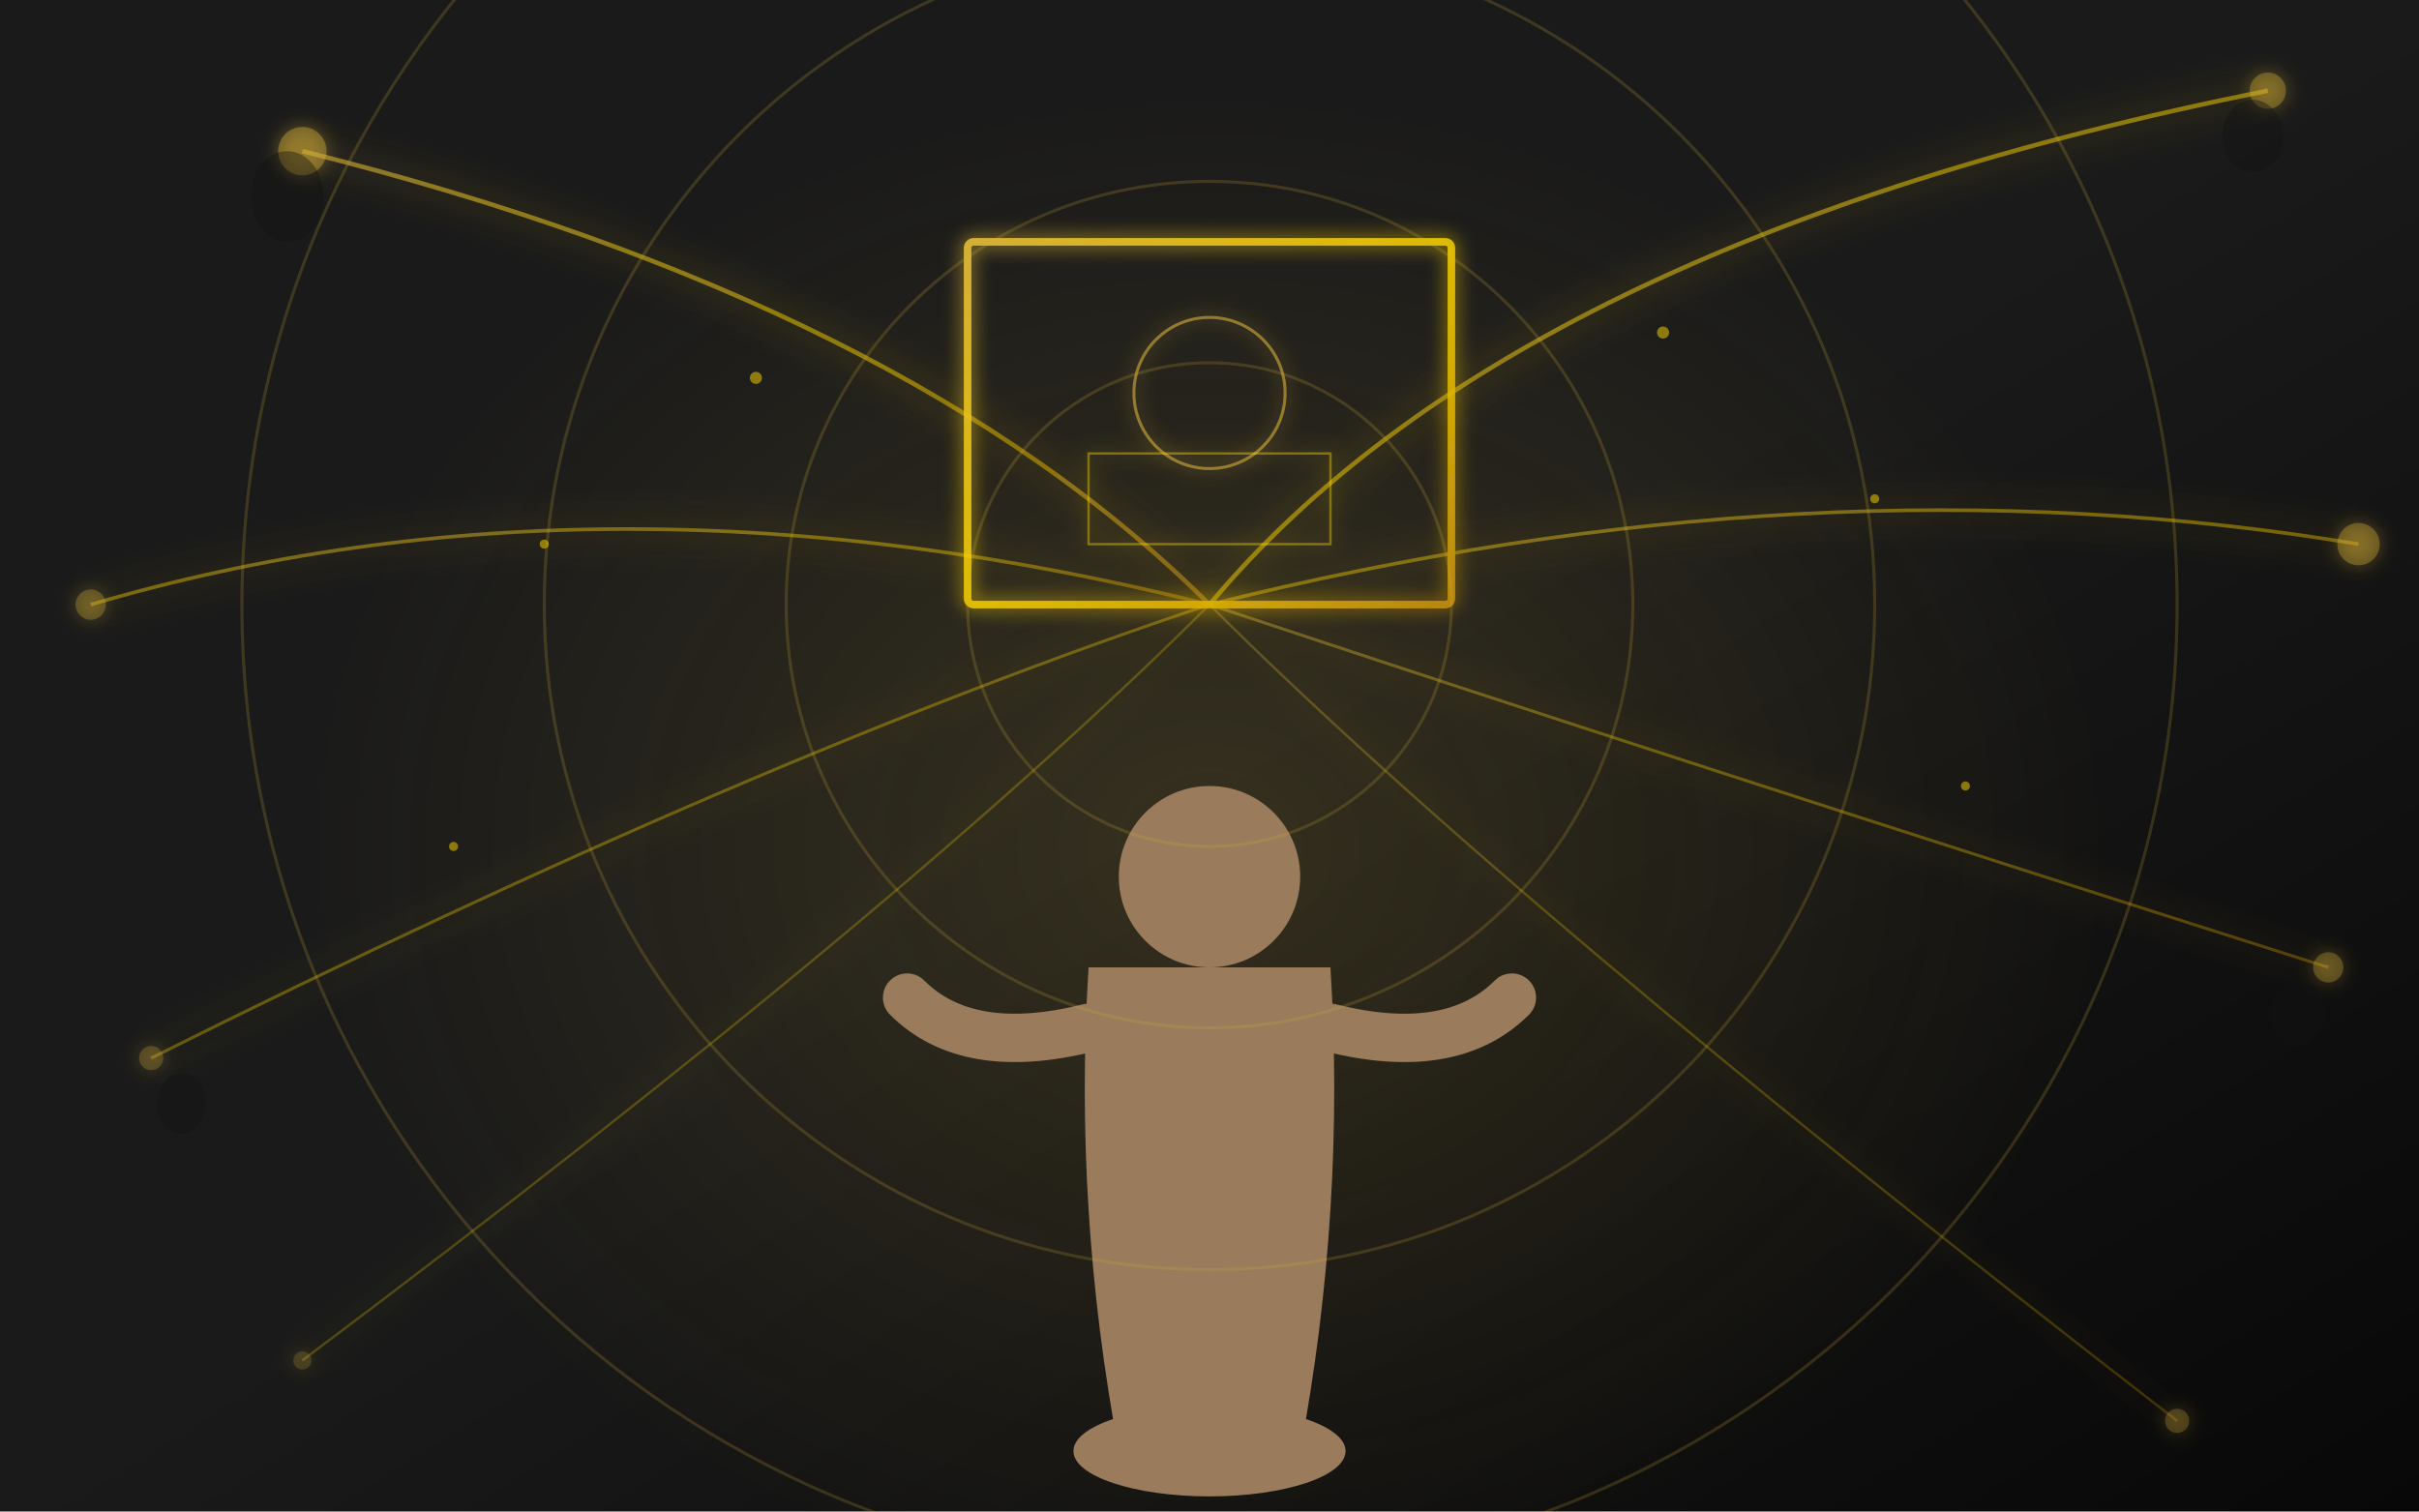
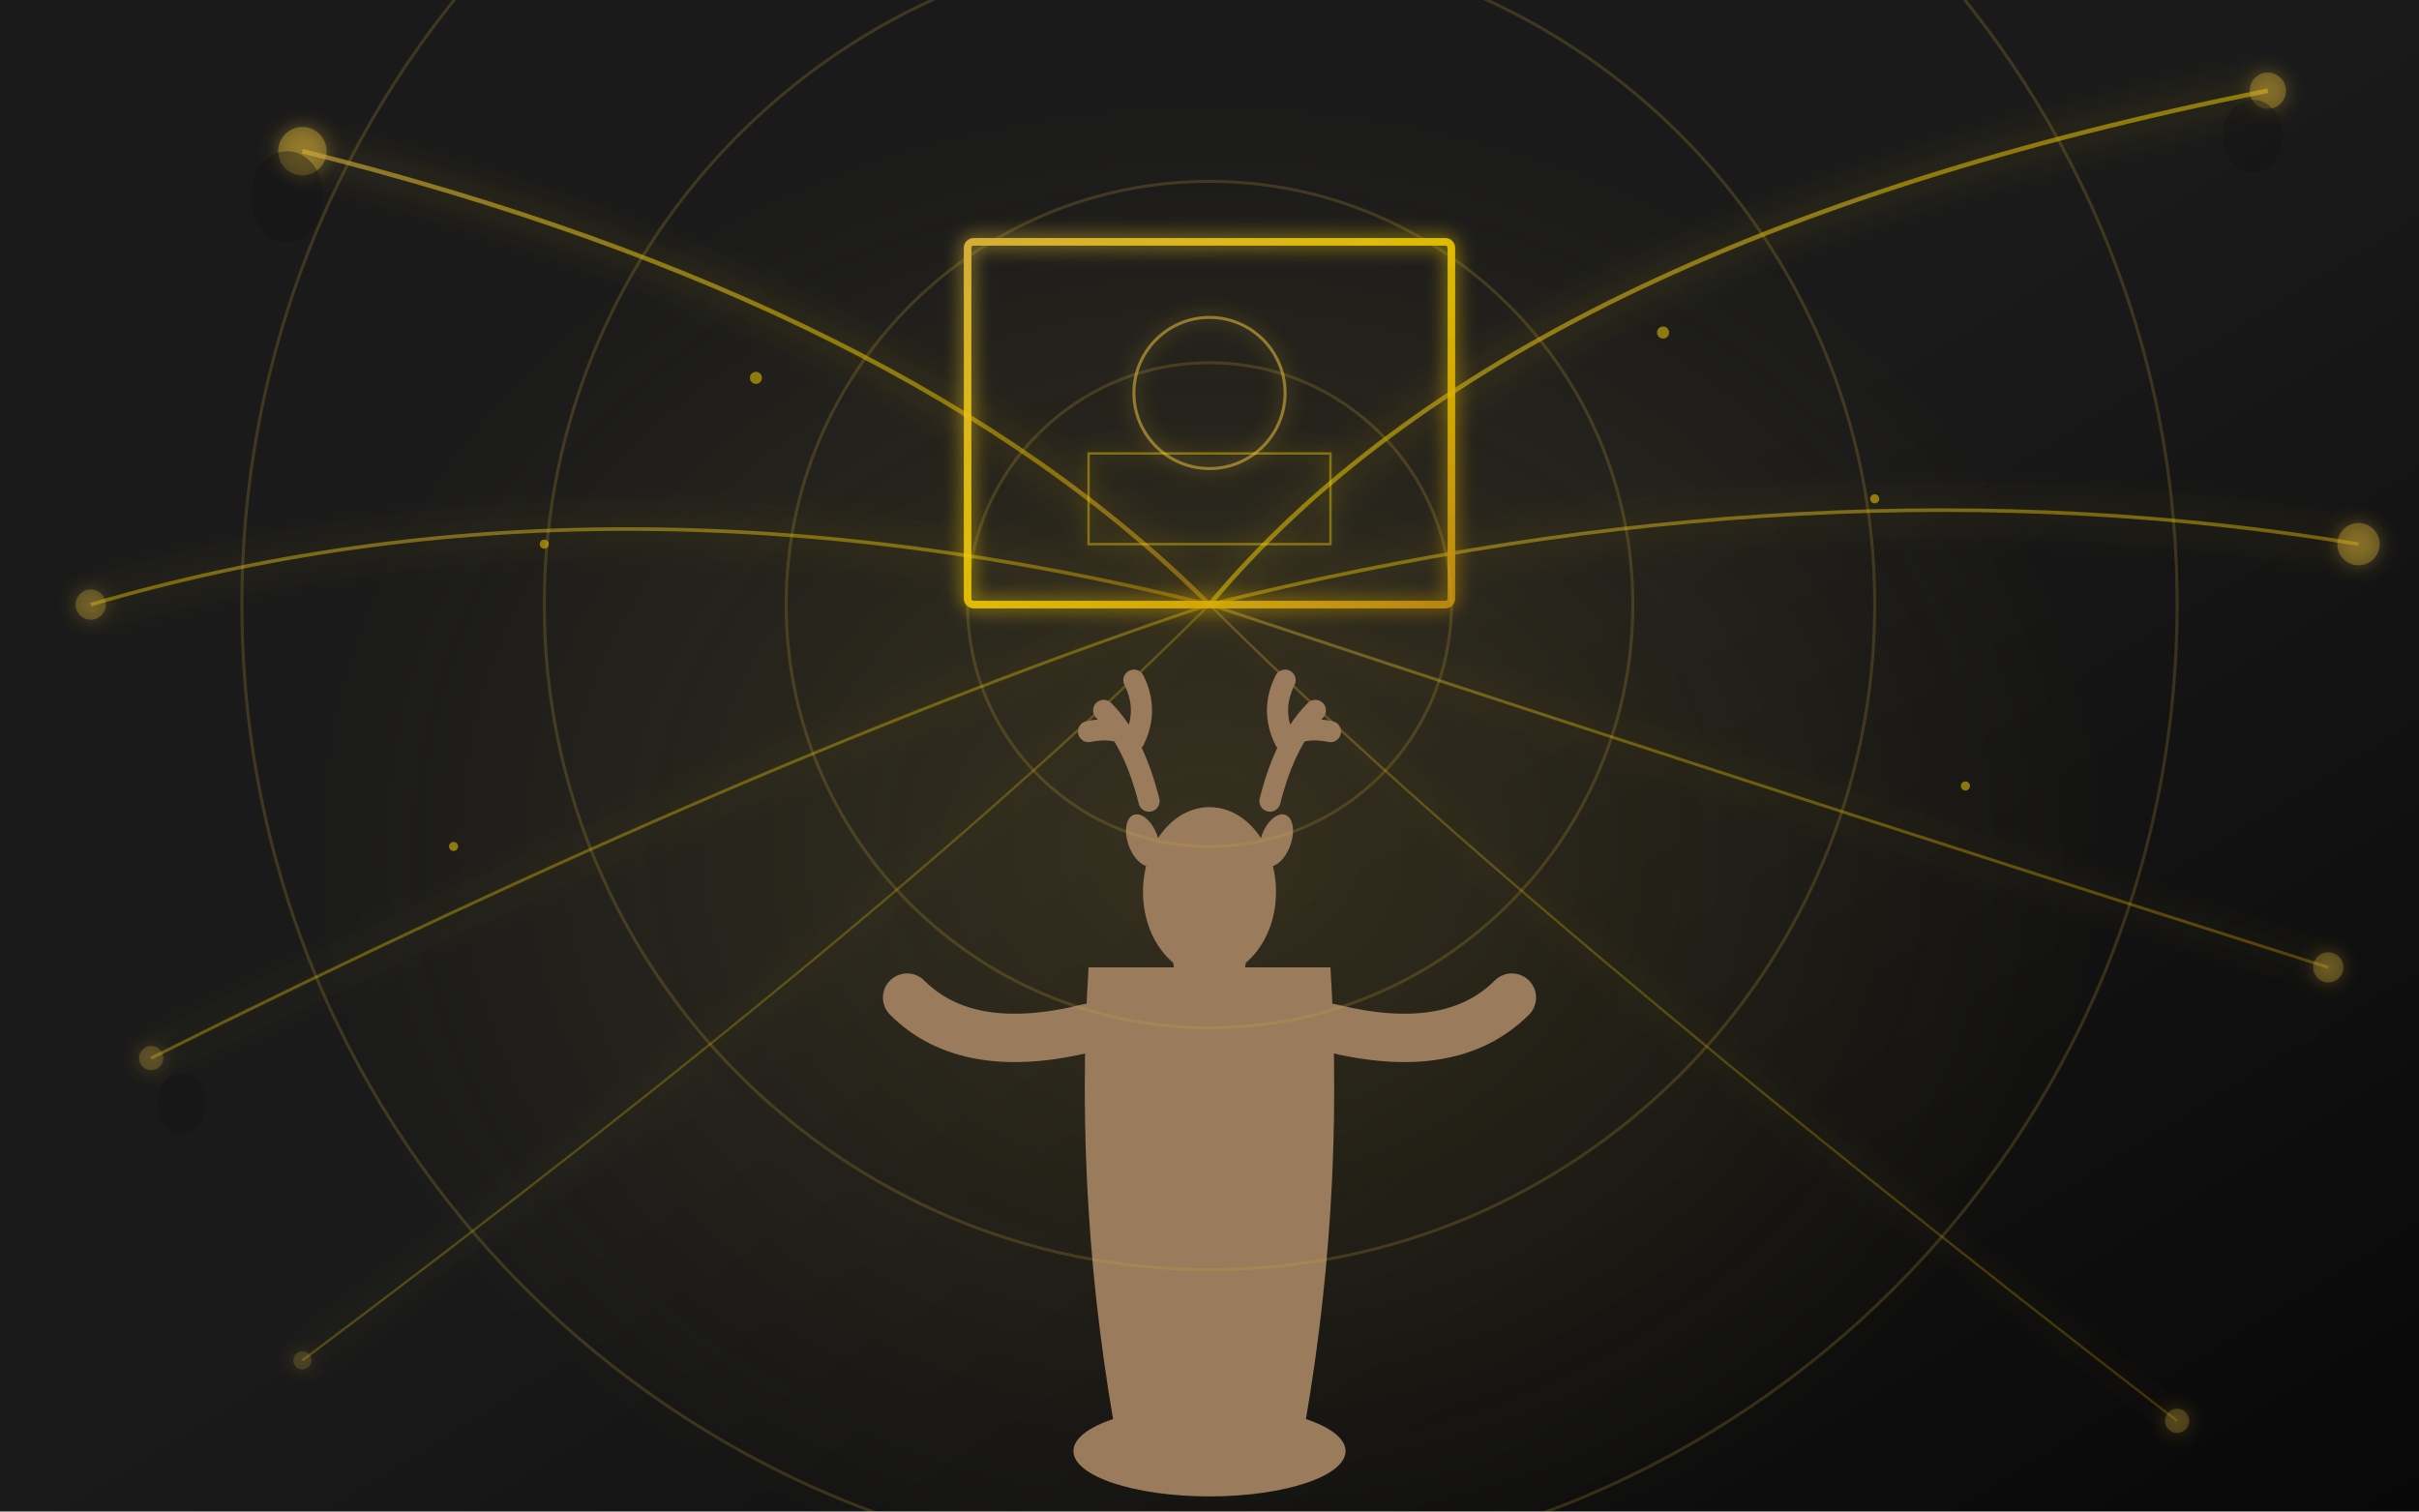
<svg xmlns="http://www.w3.org/2000/svg" viewBox="0 0 800 500">
  <defs>
    <linearGradient id="goldGlow4" x1="0%" y1="0%" x2="100%" y2="100%">
      <stop offset="0%" style="stop-color:#D4AF37;stop-opacity:1" />
      <stop offset="50%" style="stop-color:#FFD700;stop-opacity:0.8" />
      <stop offset="100%" style="stop-color:#B8860B;stop-opacity:1" />
    </linearGradient>
    <linearGradient id="bgGrad4" x1="50%" y1="50%" x2="100%" y2="100%">
      <stop offset="0%" style="stop-color:#1a1a1a" />
      <stop offset="100%" style="stop-color:#080808" />
    </linearGradient>
    <radialGradient id="centerGlow4" cx="50%" cy="50%" r="50%">
      <stop offset="0%" style="stop-color:#D4AF37;stop-opacity:0.15" />
      <stop offset="100%" style="stop-color:#D4AF37;stop-opacity:0" />
    </radialGradient>
    <filter id="glow4">
      <feGaussianBlur stdDeviation="3" result="coloredBlur" />
      <feMerge>
        <feMergeNode in="coloredBlur" />
        <feMergeNode in="SourceGraphic" />
      </feMerge>
    </filter>
    <filter id="softGlow4">
      <feGaussianBlur stdDeviation="6" result="coloredBlur" />
      <feMerge>
        <feMergeNode in="coloredBlur" />
        <feMergeNode in="SourceGraphic" />
      </feMerge>
    </filter>
  </defs>
  <rect width="800" height="500" fill="url(#bgGrad4)" />
  <ellipse cx="400" cy="280" rx="300" ry="250" fill="url(#centerGlow4)" />
  <g stroke="url(#goldGlow4)" fill="none" filter="url(#softGlow4)">
    <path d="M 400 200 Q 300 100 100 50" stroke-width="1.5" opacity="0.6" />
    <path d="M 400 200 Q 500 80 750 30" stroke-width="1.5" opacity="0.6" />
    <path d="M 400 200 Q 200 150 30 200" stroke-width="1.2" opacity="0.5" />
    <path d="M 400 200 Q 600 150 780 180" stroke-width="1.2" opacity="0.5" />
    <path d="M 400 200 Q 250 250 50 350" stroke-width="1" opacity="0.4" />
    <path d="M 400 200 Q 550 250 770 320" stroke-width="1" opacity="0.4" />
    <path d="M 400 200 Q 300 300 100 450" stroke-width="0.8" opacity="0.3" />
    <path d="M 400 200 Q 500 300 720 470" stroke-width="0.8" opacity="0.3" />
  </g>
  <g filter="url(#glow4)">
    <circle cx="100" cy="50" r="8" fill="#D4AF37" opacity="0.4" />
    <circle cx="750" cy="30" r="6" fill="#D4AF37" opacity="0.35" />
    <circle cx="30" cy="200" r="5" fill="#D4AF37" opacity="0.3" />
    <circle cx="780" cy="180" r="7" fill="#D4AF37" opacity="0.35" />
    <circle cx="50" cy="350" r="4" fill="#D4AF37" opacity="0.25" />
    <circle cx="770" cy="320" r="5" fill="#D4AF37" opacity="0.3" />
    <circle cx="100" cy="450" r="3" fill="#D4AF37" opacity="0.2" />
    <circle cx="720" cy="470" r="4" fill="#D4AF37" opacity="0.25" />
  </g>
  <g fill="#111" opacity="0.4">
    <ellipse cx="95" cy="65" rx="12" ry="15" />
    <ellipse cx="745" cy="45" rx="10" ry="12" />
    <ellipse cx="60" cy="365" rx="8" ry="10" />
    <ellipse cx="760" cy="335" rx="9" ry="11" />
  </g>
  <g filter="url(#glow4)">
    <rect x="320" y="80" width="160" height="120" fill="none" stroke="url(#goldGlow4)" stroke-width="2.5" rx="2" />
    <circle cx="400" cy="130" r="25" fill="none" stroke="#D4AF37" stroke-width="1" opacity="0.6" />
    <rect x="360" y="150" width="80" height="30" fill="none" stroke="#FFD700" stroke-width="0.8" opacity="0.4" />
  </g>
  <g fill="#9A7B5B">
    <ellipse cx="400" cy="480" rx="45" ry="15" />
    <path d="M 360 320 Q 355 400 370 480 L 430 480 Q 445 400 440 320 Z" />
-     <circle cx="400" cy="290" r="30" />
+     <g transform="translate(400, 290) scale(1.0)">
+       <path d="M -20 -25 Q -25 -45 -35 -55 M -25 -45 Q -30 -50 -40 -48 M -25 -45 Q -20 -55 -25 -65" stroke="#9A7B5B" stroke-width="7" fill="none" stroke-linecap="round" />
+       <path d="M 20 -25 Q 25 -45 35 -55 M 25 -45 Q 30 -50 40 -48 M 25 -45 Q 20 -55 25 -65" stroke="#9A7B5B" stroke-width="7" fill="none" stroke-linecap="round" />
+       <ellipse cx="-22" cy="-12" rx="5" ry="9" transform="rotate(-20 -22 -12)" />
+       <ellipse cx="22" cy="-12" rx="5" ry="9" transform="rotate(20 22 -12)" />
+       <ellipse cx="0" cy="5" rx="22" ry="28" />
+       <ellipse cx="0" cy="28" rx="12" ry="10" />
+     </g>
    <path d="M 360 340 Q 320 350 300 330" stroke="#9A7B5B" stroke-width="16" fill="none" stroke-linecap="round" />
    <path d="M 440 340 Q 480 350 500 330" stroke="#9A7B5B" stroke-width="16" fill="none" stroke-linecap="round" />
  </g>
  <g stroke="#D4AF37" fill="none" opacity="0.2">
    <circle cx="400" cy="200" r="80" />
    <circle cx="400" cy="200" r="140" />
    <circle cx="400" cy="200" r="220" />
    <circle cx="400" cy="200" r="320" />
  </g>
  <g fill="#FFD700" opacity="0.5">
    <circle cx="250" cy="125" r="2" />
    <circle cx="550" cy="110" r="2" />
    <circle cx="180" cy="180" r="1.5" />
    <circle cx="620" cy="165" r="1.5" />
    <circle cx="150" cy="280" r="1.5" />
    <circle cx="650" cy="260" r="1.5" />
  </g>
</svg>
